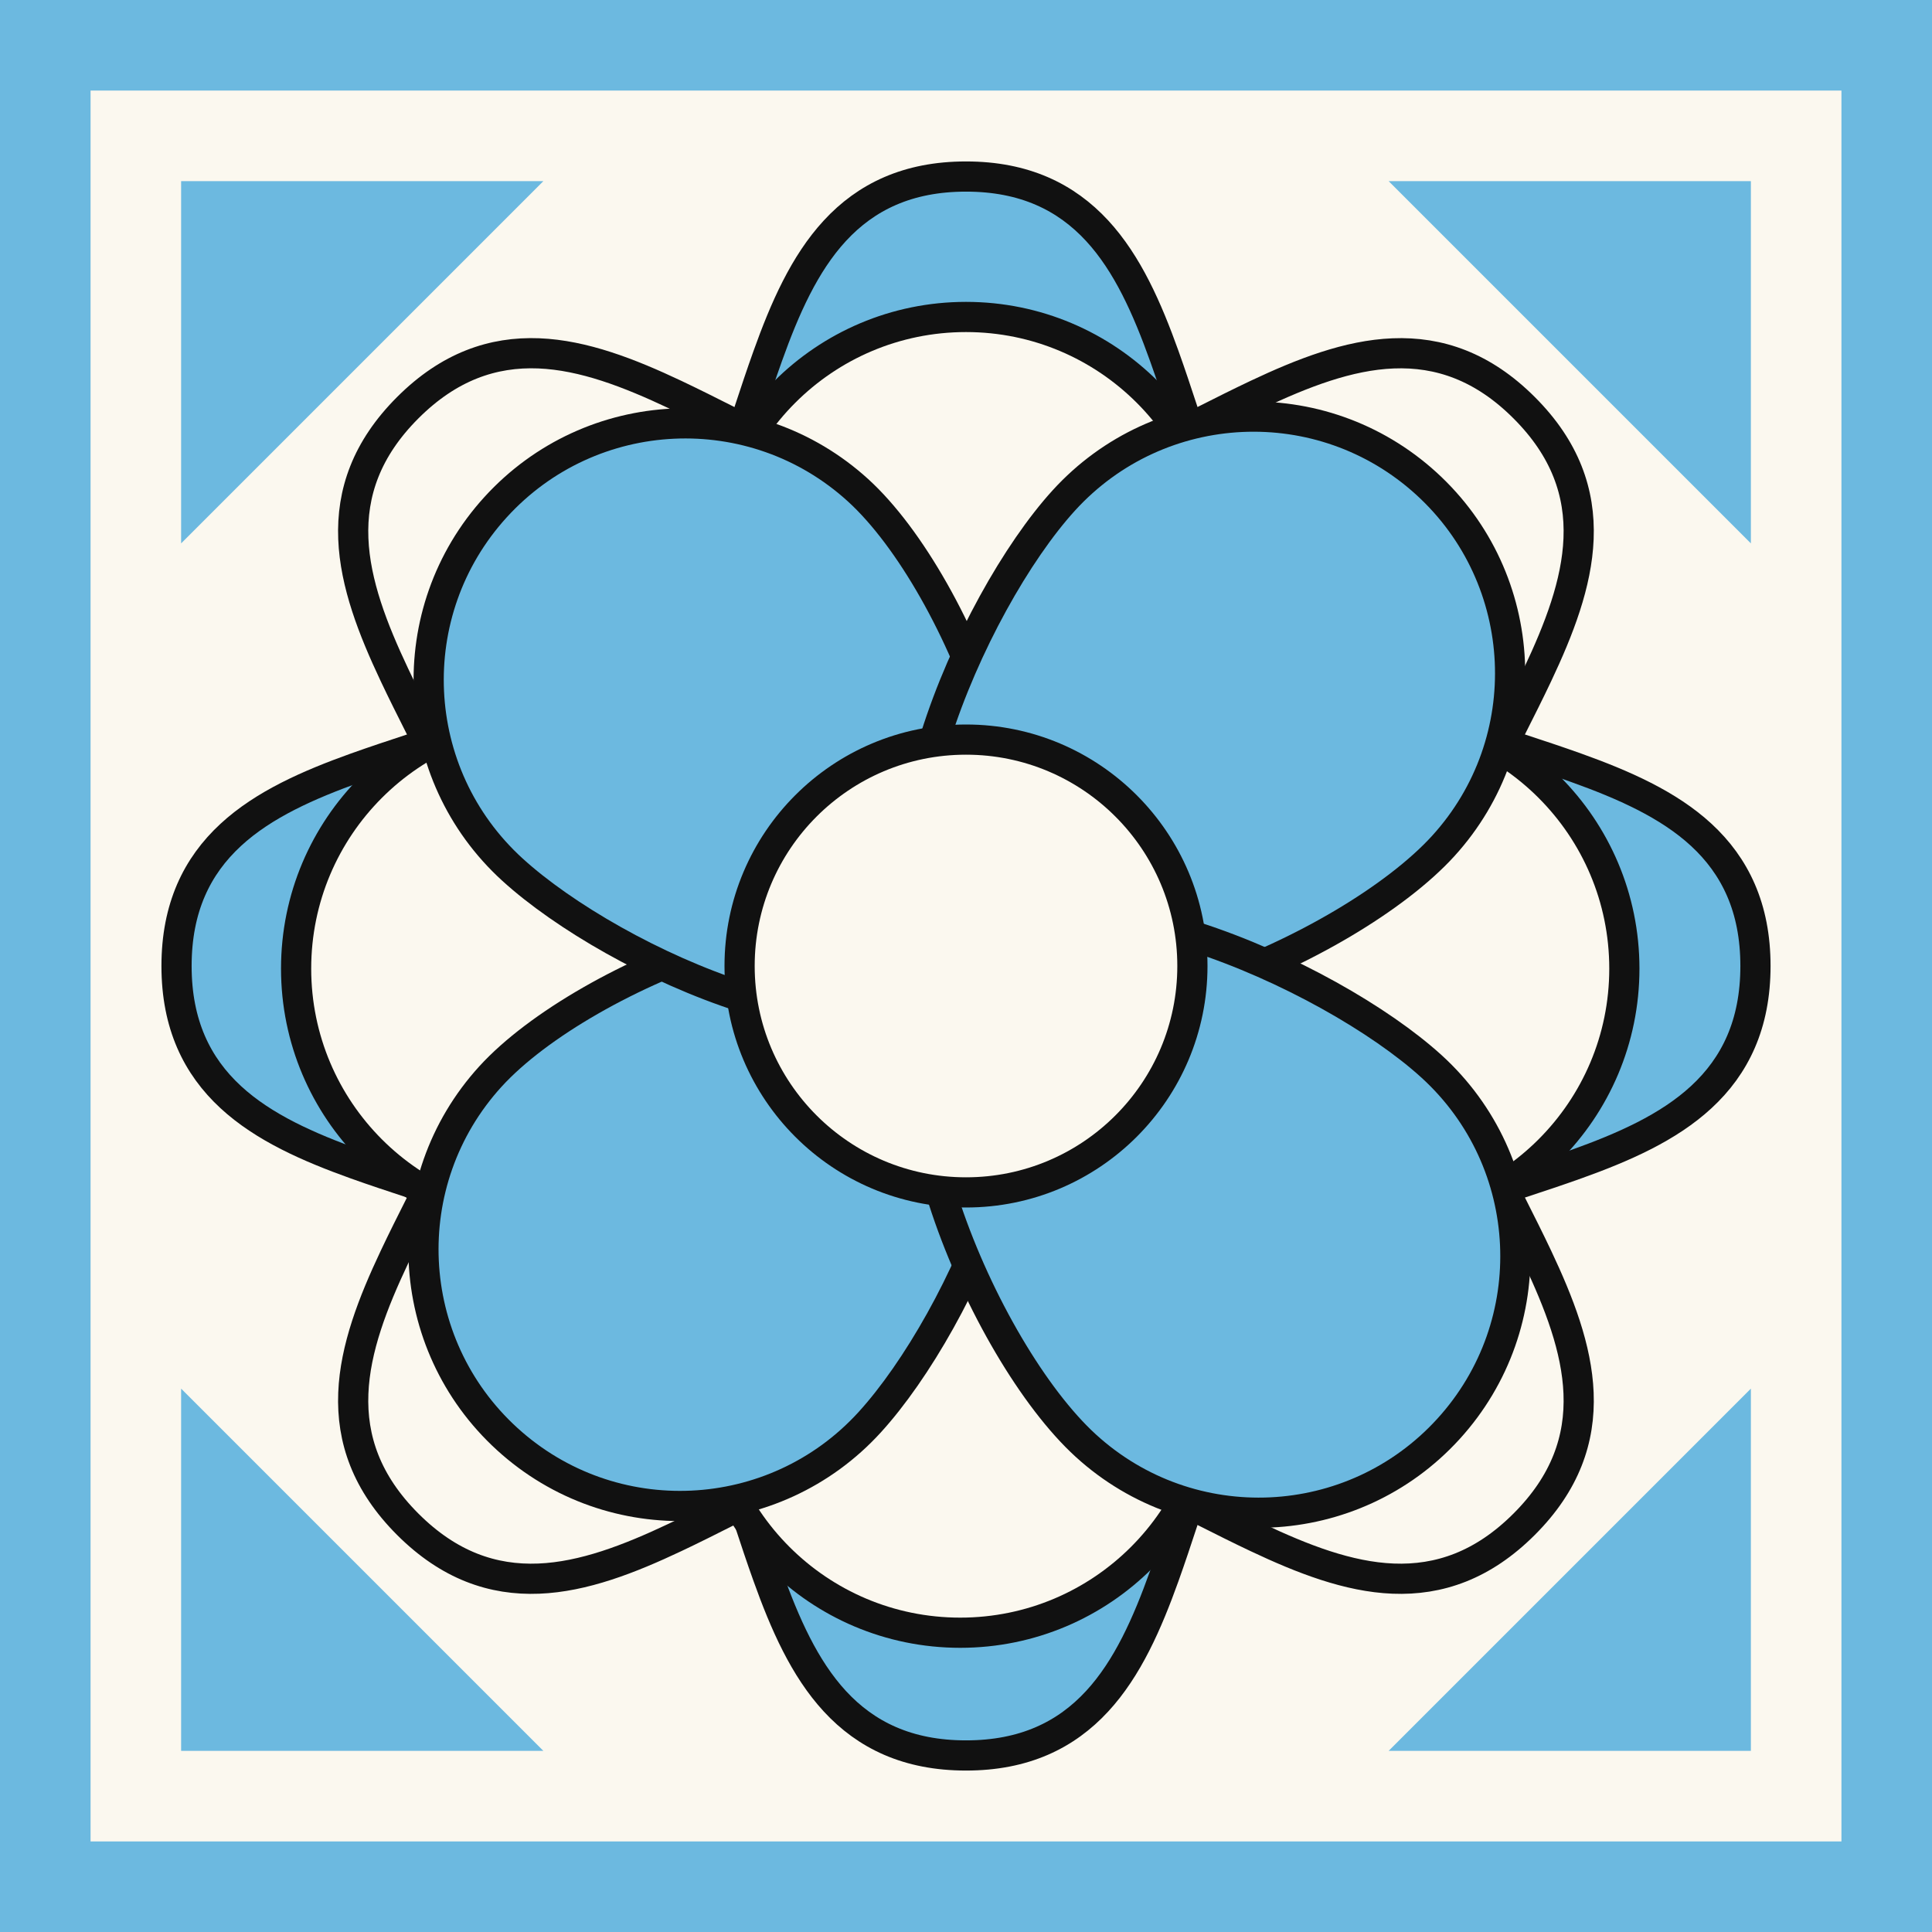
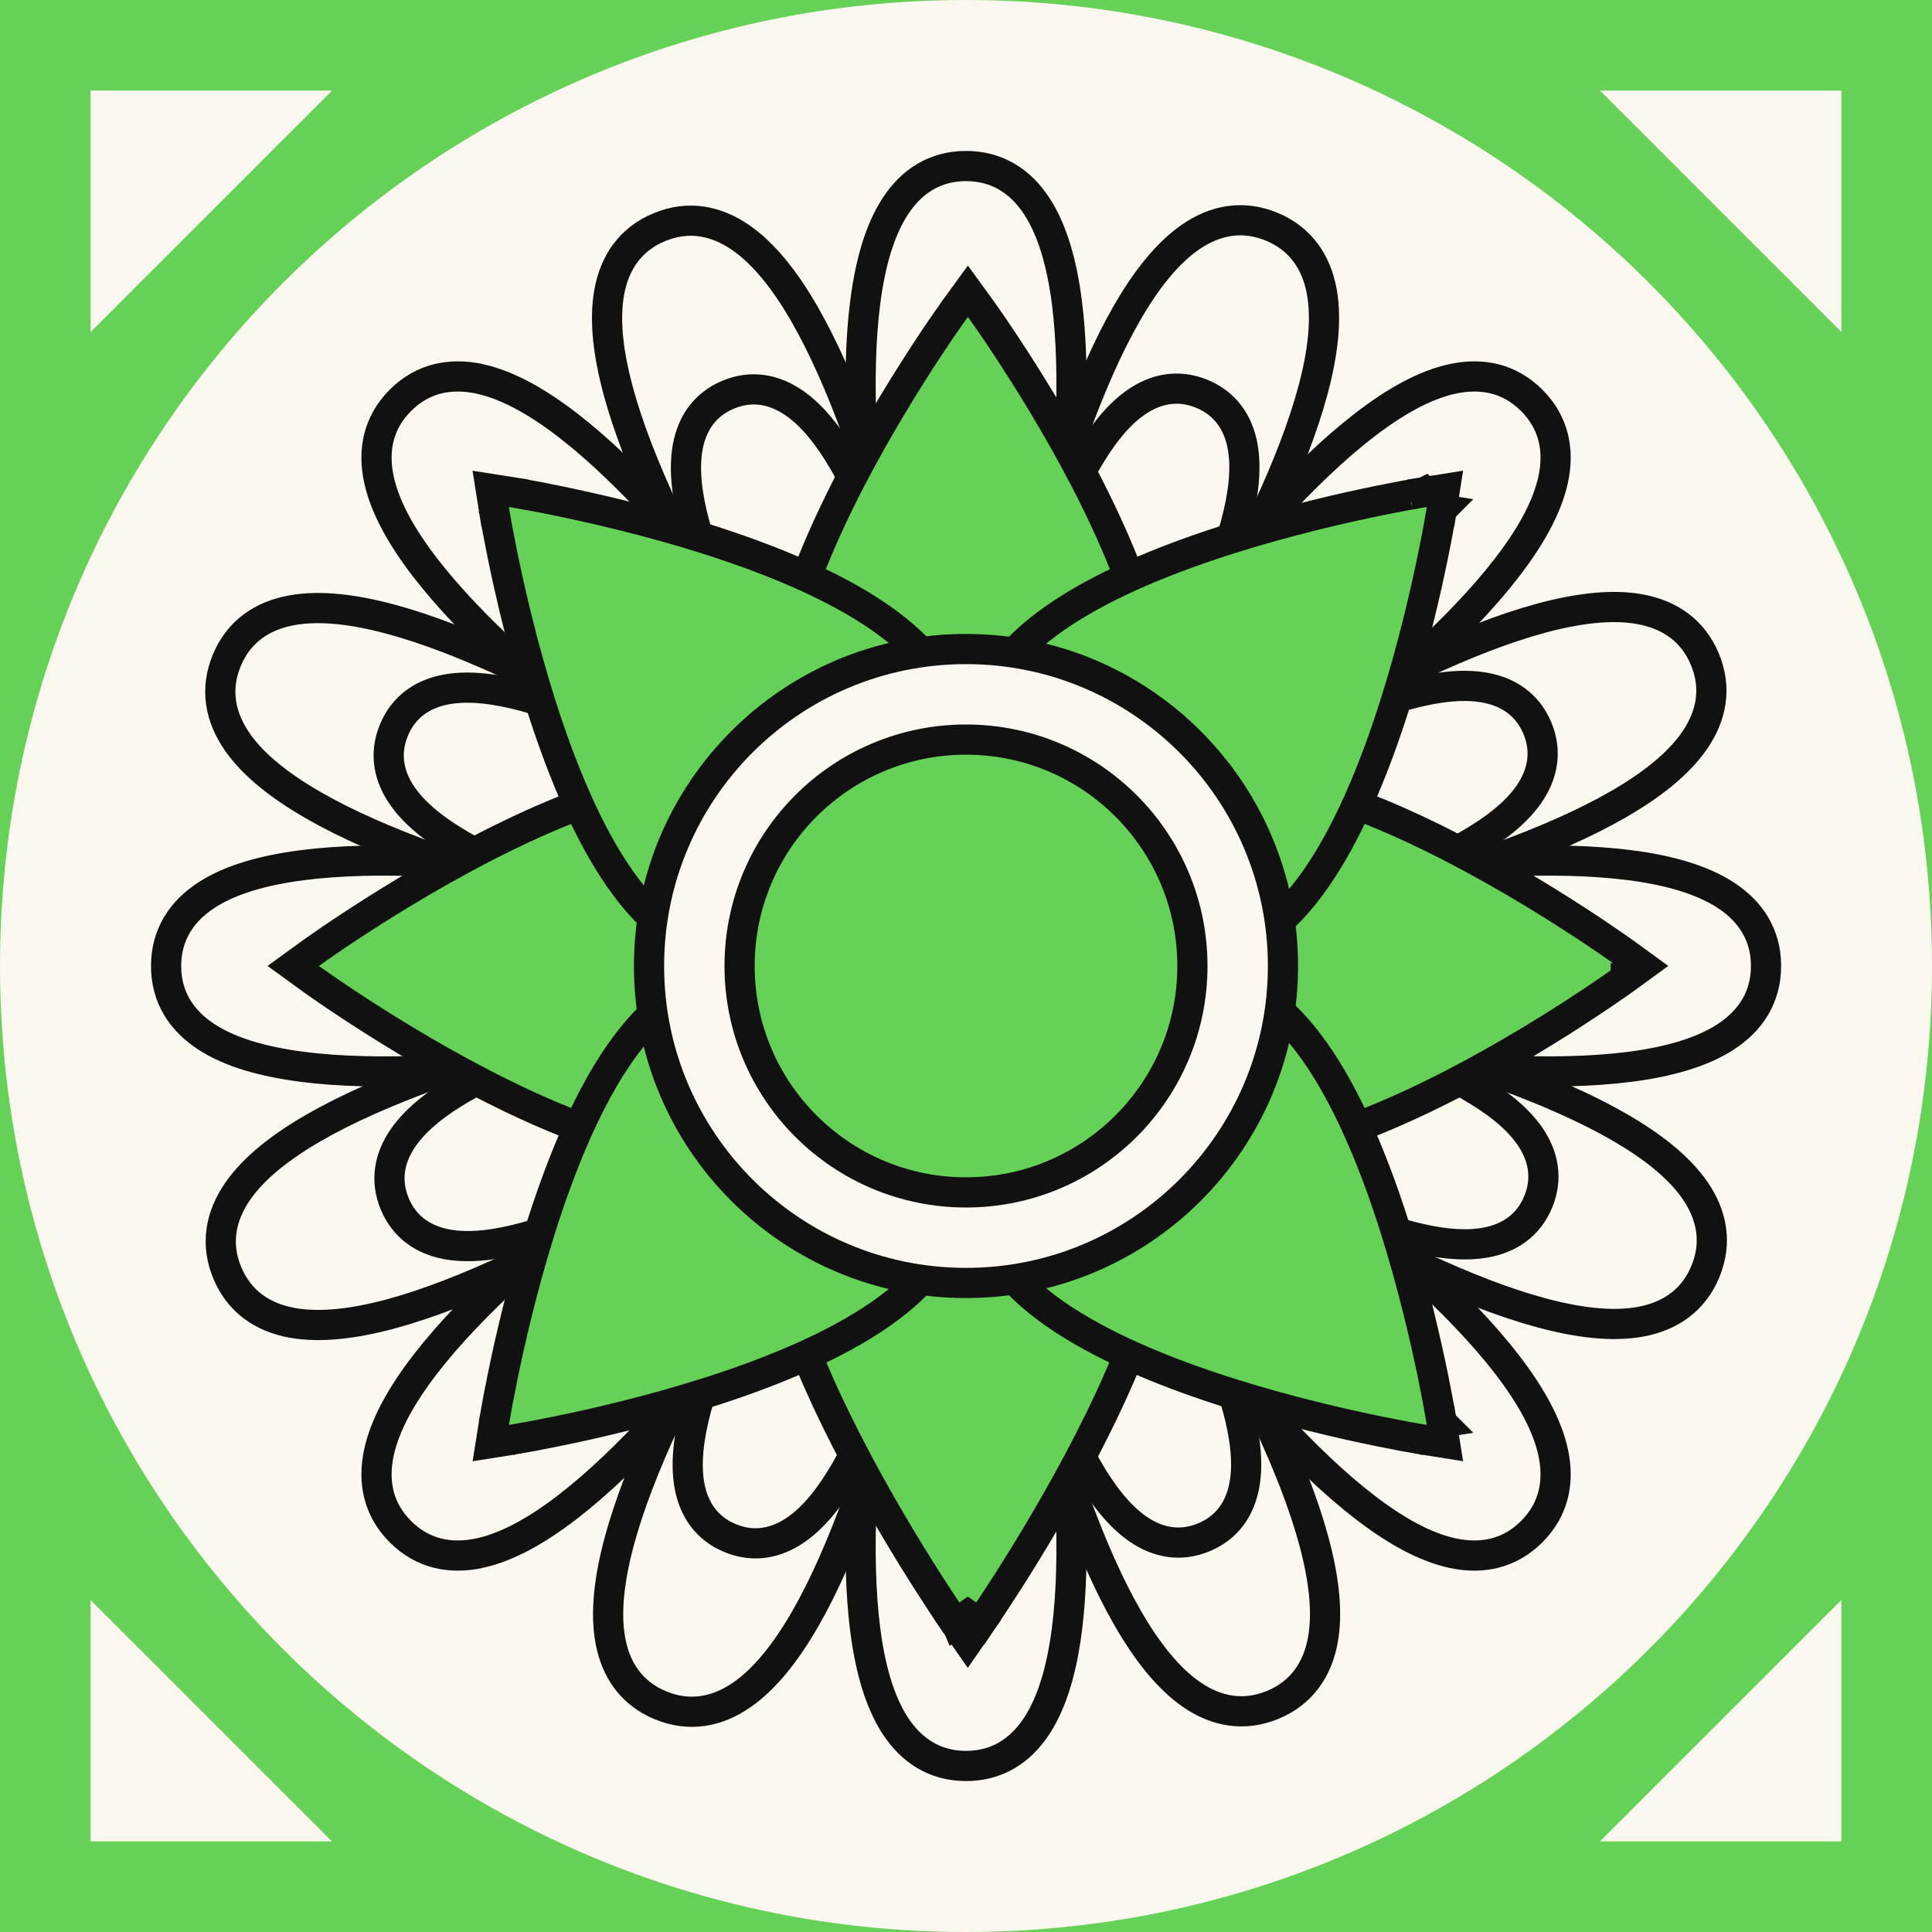
<svg xmlns="http://www.w3.org/2000/svg" width="64" height="64" viewBox="0 0 64 64" fill="none">
-   <rect width="64" height="64" fill="#6CB9E0" />
-   <rect width="58" height="58" transform="matrix(0 -1 1 0 3 61)" fill="#FBF8EF" />
-   <path d="M21.032 21.032C19.828 22.236 18.321 23.055 16.703 23.714C15.675 24.133 14.642 24.474 13.617 24.813C13.004 25.015 12.395 25.216 11.792 25.432C10.222 25.995 8.735 26.648 7.644 27.656C6.526 28.688 5.848 30.067 5.848 32C5.848 33.933 6.526 35.312 7.644 36.344C8.735 37.352 10.222 38.005 11.792 38.568C12.395 38.784 13.004 38.985 13.617 39.187C14.642 39.526 15.675 39.867 16.703 40.286C18.321 40.946 19.828 41.764 21.032 42.968C22.236 44.172 23.055 45.679 23.714 47.297C24.133 48.325 24.475 49.359 24.813 50.383C25.015 50.996 25.216 51.605 25.433 52.208C25.995 53.778 26.648 55.264 27.656 56.356C28.688 57.474 30.067 58.152 32 58.152C33.933 58.152 35.312 57.474 36.344 56.356C37.352 55.265 38.005 53.778 38.568 52.208C38.784 51.606 38.985 50.996 39.187 50.383C39.526 49.359 39.867 48.325 40.286 47.297C40.946 45.679 41.764 44.172 42.969 42.968C44.173 41.764 45.679 40.946 47.298 40.286C48.325 39.867 49.359 39.526 50.383 39.187C50.996 38.985 51.606 38.783 52.209 38.567C53.779 38.005 55.265 37.352 56.357 36.343C57.474 35.312 58.152 33.933 58.152 32C58.152 30.067 57.474 28.688 56.357 27.656C55.265 26.648 53.778 25.995 52.208 25.432C51.606 25.216 50.996 25.015 50.383 24.813C49.359 24.474 48.325 24.133 47.298 23.714C45.679 23.054 44.173 22.236 42.969 21.032C41.764 19.828 40.946 18.321 40.286 16.703C39.867 15.675 39.526 14.641 39.187 13.617C38.985 13.004 38.784 12.394 38.568 11.792C38.005 10.222 37.352 8.735 36.344 7.643C35.312 6.526 33.934 5.848 32 5.848C30.067 5.848 28.688 6.526 27.657 7.643C26.648 8.735 25.995 10.222 25.433 11.792C25.217 12.394 25.015 13.004 24.813 13.617C24.475 14.641 24.133 15.675 23.715 16.703C23.055 18.321 22.236 19.828 21.032 21.032Z" fill="#6CB9E0" stroke="#111111" />
-   <path d="M16.487 32C16.487 33.703 16 35.347 15.322 36.958C14.892 37.98 14.402 38.953 13.917 39.916C13.627 40.493 13.338 41.066 13.065 41.645C12.353 43.153 11.763 44.666 11.704 46.151C11.643 47.671 12.139 49.125 13.506 50.492C14.873 51.859 16.327 52.355 17.847 52.294C19.332 52.235 20.845 51.645 22.353 50.933C22.932 50.66 23.505 50.371 24.081 50.081C25.045 49.596 26.018 49.106 27.04 48.675C28.651 47.998 30.296 47.511 31.998 47.511C33.701 47.511 35.345 47.998 36.956 48.675C37.979 49.106 38.951 49.596 39.915 50.081C40.491 50.371 41.065 50.66 41.644 50.933C43.152 51.645 44.664 52.235 46.149 52.294C47.669 52.354 49.123 51.859 50.49 50.492C51.858 49.125 52.353 47.671 52.292 46.151C52.233 44.666 51.644 43.154 50.932 41.645C50.658 41.066 50.37 40.493 50.079 39.916C49.594 38.953 49.104 37.98 48.674 36.958C47.996 35.347 47.51 33.703 47.51 32C47.51 30.297 47.996 28.653 48.674 27.042C49.104 26.019 49.594 25.047 50.079 24.083C50.37 23.506 50.658 22.933 50.932 22.354C51.644 20.846 52.233 19.333 52.292 17.848C52.353 16.328 51.858 14.874 50.49 13.507C49.123 12.14 47.669 11.645 46.149 11.706C44.664 11.765 43.152 12.354 41.644 13.066C41.065 13.34 40.491 13.628 39.915 13.919C38.951 14.404 37.979 14.894 36.956 15.324C35.345 16.002 33.701 16.488 31.998 16.488C30.296 16.488 28.651 16.002 27.04 15.324C26.018 14.893 25.045 14.404 24.081 13.919C23.505 13.628 22.932 13.34 22.353 13.066C20.845 12.354 19.332 11.765 17.847 11.705C16.327 11.645 14.873 12.14 13.506 13.507C12.139 14.874 11.643 16.328 11.704 17.848C11.763 19.333 12.353 20.846 13.065 22.354C13.338 22.933 13.627 23.506 13.917 24.083C14.402 25.047 14.892 26.019 15.322 27.042C16 28.653 16.487 30.297 16.487 32Z" stroke="#111111" />
-   <path d="M58 46V58H46L58 46Z" fill="#6CB9E0" />
-   <path d="M46 6H58V18L46 6Z" fill="#6CB9E0" />
-   <path d="M18 6H6V18L18 6Z" fill="#6CB9E0" />
-   <path d="M18 58H6V46L18 58Z" fill="#6CB9E0" />
-   <path d="M32 10.5C27.306 10.5 23.5 14.306 23.5 19C23.5 21.314 24.476 24.749 25.998 27.599C26.761 29.029 27.678 30.342 28.706 31.304C29.731 32.263 30.912 32.914 32.191 32.914C33.474 32.914 34.633 32.261 35.624 31.298C36.617 30.333 37.485 29.018 38.2 27.587C39.626 24.734 40.5 21.304 40.5 19C40.5 14.306 36.694 10.5 32 10.5Z" fill="#FBF8EF" stroke="#111111" />
-   <path d="M32.5 32.086C32.5 30.8 31.826 29.629 30.839 28.622C29.849 27.613 28.5 26.722 27.036 25.983C24.116 24.511 20.616 23.586 18.309 23.586C13.614 23.586 9.809 27.392 9.809 32.086C9.809 36.781 13.614 40.586 18.309 40.586C20.616 40.586 24.116 39.662 27.036 38.19C28.5 37.451 29.849 36.56 30.839 35.55C31.826 34.544 32.5 33.373 32.5 32.086Z" fill="#FBF8EF" stroke="#111111" />
-   <path d="M53.809 32.086C53.809 27.392 50.003 23.586 45.309 23.586C42.999 23.586 39.592 24.512 36.766 25.986C35.349 26.726 34.048 27.618 33.094 28.629C32.143 29.638 31.5 30.807 31.5 32.086C31.5 33.366 32.143 34.535 33.094 35.543C34.048 36.554 35.349 37.447 36.766 38.187C39.592 39.661 42.999 40.586 45.309 40.586C50.003 40.586 53.809 36.781 53.809 32.086Z" fill="#FBF8EF" stroke="#111111" />
-   <path d="M32 31.5C30.717 31.5 29.535 32.164 28.511 33.139C27.484 34.118 26.568 35.452 25.805 36.904C24.284 39.796 23.309 43.273 23.309 45.586C23.309 50.281 27.114 54.086 31.809 54.086C36.503 54.086 40.309 50.281 40.309 45.586C40.309 43.283 39.435 39.811 38.01 36.916C37.295 35.464 36.428 34.127 35.436 33.146C34.446 32.167 33.286 31.5 32 31.5Z" fill="#FBF8EF" stroke="#111111" />
-   <path d="M32.337 31.63C31.395 30.772 30.071 30.431 28.644 30.41C27.211 30.389 25.614 30.69 24.049 31.182C20.932 32.161 17.813 33.942 16.245 35.662C13.083 39.132 13.332 44.508 16.802 47.67C20.271 50.832 25.648 50.583 28.81 47.113C30.353 45.42 32.092 42.404 33.037 39.431C33.51 37.942 33.795 36.433 33.739 35.085C33.684 33.736 33.286 32.495 32.337 31.63Z" fill="#6CB9E0" stroke="#111111" />
-   <path d="M32.369 32.337C33.227 31.396 33.574 30.073 33.603 28.647C33.633 27.214 33.344 25.617 32.863 24.05C31.906 20.933 30.148 17.811 28.426 16.242C24.956 13.08 19.58 13.329 16.418 16.799C13.256 20.268 13.505 25.645 16.975 28.807C18.667 30.349 21.66 32.089 24.612 33.035C26.09 33.509 27.588 33.794 28.929 33.739C30.27 33.684 31.505 33.285 32.369 32.337Z" fill="#6CB9E0" stroke="#111111" />
-   <path d="M47.25 16.019C43.78 12.857 38.404 13.106 35.242 16.576C33.696 18.272 31.945 21.367 30.988 24.415C30.509 25.942 30.219 27.489 30.268 28.864C30.318 30.239 30.711 31.502 31.663 32.37C32.61 33.232 33.943 33.551 35.375 33.541C36.813 33.531 38.416 33.191 39.987 32.659C43.116 31.601 46.243 29.743 47.807 28.027C50.969 24.557 50.719 19.181 47.25 16.019Z" fill="#6CB9E0" stroke="#111111" />
-   <path d="M47.981 47.336C51.143 43.866 50.894 38.49 47.424 35.328C45.729 33.784 42.636 32.011 39.588 31.032C38.061 30.542 36.515 30.241 35.139 30.282C33.764 30.323 32.499 30.71 31.63 31.663C30.767 32.611 30.449 33.949 30.459 35.388C30.468 36.834 30.809 38.448 31.34 40.03C32.398 43.179 34.256 46.329 35.973 47.893C39.443 51.055 44.819 50.806 47.981 47.336Z" fill="#6CB9E0" stroke="#111111" />
-   <path d="M24.5 32C24.5 27.858 27.858 24.5 32 24.5C36.142 24.5 39.5 27.858 39.5 32C39.5 36.142 36.142 39.5 32 39.5C27.858 39.5 24.5 36.142 24.5 32Z" fill="#FBF8EF" stroke="#111111" />
+   <g clip-path="url(#clip0_2741_1891)">
+     <rect width="64" height="64" fill="#65D157" />
+     <rect y="64" width="64" height="64" rx="32" transform="rotate(-90 0 64)" fill="#FBF8EF" />
+     <path d="M21.841 7.526C22.801 7.127 23.718 7.307 24.531 7.866C25.319 8.408 26.021 9.31 26.648 10.4C27.908 12.589 28.973 15.723 29.833 18.895C30.695 22.076 31.361 25.335 31.811 27.795C31.879 28.171 31.94 28.529 31.999 28.865C32.057 28.529 32.118 28.171 32.186 27.795C32.632 25.334 33.292 22.074 34.149 18.891C35.004 15.718 36.064 12.582 37.32 10.392C37.946 9.3 38.648 8.397 39.434 7.854C40.247 7.293 41.163 7.113 42.123 7.509C43.084 7.906 43.605 8.681 43.784 9.651C43.958 10.592 43.818 11.726 43.49 12.941C42.834 15.38 41.371 18.349 39.736 21.2C38.096 24.059 36.262 26.834 34.841 28.892C34.624 29.207 34.413 29.502 34.217 29.781C34.496 29.585 34.792 29.375 35.106 29.157C37.162 27.732 39.934 25.894 42.79 24.25C45.639 22.61 48.605 21.142 51.042 20.481C52.257 20.152 53.391 20.009 54.331 20.182C55.302 20.36 56.078 20.88 56.477 21.839C56.875 22.799 56.696 23.716 56.136 24.529C55.594 25.317 54.693 26.019 53.602 26.647C51.414 27.907 48.279 28.971 45.108 29.831C41.926 30.693 38.667 31.359 36.207 31.809C35.831 31.878 35.473 31.939 35.137 31.997C35.473 32.056 35.831 32.116 36.208 32.184C38.669 32.63 41.929 33.291 45.112 34.148C48.285 35.002 51.42 36.062 53.611 37.319C54.703 37.945 55.605 38.646 56.149 39.433C56.709 40.245 56.89 41.161 56.493 42.121C56.096 43.082 55.321 43.603 54.351 43.783C53.411 43.957 52.276 43.816 51.061 43.489C48.623 42.832 45.654 41.369 42.803 39.734C39.943 38.094 37.168 36.261 35.11 34.839C34.796 34.622 34.499 34.412 34.22 34.216C34.417 34.494 34.627 34.79 34.845 35.105C36.27 37.16 38.108 39.932 39.753 42.789C41.392 45.637 42.861 48.604 43.521 51.041C43.85 52.255 43.993 53.389 43.821 54.33C43.643 55.3 43.123 56.077 42.163 56.475C41.203 56.873 40.287 56.694 39.474 56.135C38.686 55.593 37.984 54.691 37.356 53.601C36.096 51.412 35.031 48.278 34.172 45.106C33.309 41.924 32.644 38.666 32.194 36.205C32.125 35.829 32.063 35.472 32.004 35.136C31.946 35.472 31.887 35.83 31.818 36.206C31.372 38.667 30.712 41.927 29.855 45.11C29 48.283 27.94 51.419 26.684 53.609C26.058 54.701 25.357 55.604 24.57 56.147C23.758 56.708 22.841 56.888 21.881 56.491C20.921 56.094 20.399 55.32 20.22 54.349C20.046 53.409 20.187 52.275 20.514 51.059C21.171 48.621 22.633 45.652 24.268 42.801C25.908 39.942 27.742 37.167 29.163 35.109C29.381 34.794 29.59 34.498 29.786 34.219C29.507 34.415 29.212 34.626 28.898 34.843C26.842 36.268 24.07 38.106 21.214 39.751C18.366 41.391 15.399 42.859 12.962 43.52C11.747 43.849 10.614 43.991 9.673 43.819C8.702 43.641 7.926 43.121 7.528 42.161C7.129 41.202 7.309 40.285 7.868 39.472C8.41 38.684 9.311 37.982 10.402 37.354C12.59 36.094 15.725 35.03 18.897 34.17C22.078 33.307 25.337 32.642 27.797 32.192C28.173 32.123 28.53 32.062 28.866 32.003C28.53 31.945 28.172 31.885 27.797 31.817C25.336 31.371 22.076 30.71 18.893 29.853C15.719 28.999 12.584 27.938 10.393 26.682C9.302 26.056 8.399 25.355 7.855 24.568C7.295 23.756 7.114 22.84 7.511 21.879C7.908 20.919 8.683 20.398 9.653 20.218C10.594 20.044 11.728 20.185 12.943 20.512C15.381 21.169 18.351 22.632 21.201 24.267C24.061 25.906 26.836 27.74 28.894 29.162C29.208 29.379 29.504 29.589 29.783 29.785C29.586 29.506 29.377 29.21 29.159 28.896C27.734 26.841 25.896 24.069 24.252 21.212C22.612 18.364 21.144 15.397 20.483 12.96C20.154 11.745 20.011 10.612 20.183 9.671C20.361 8.7 20.881 7.924 21.841 7.526Z" fill="#FBF8EF" stroke="#111111" />
+     <path d="M13.264 13.262C13.998 12.527 14.914 12.343 15.879 12.549C16.814 12.749 17.808 13.314 18.805 14.082C20.805 15.623 22.986 18.114 24.992 20.717C27.004 23.328 28.863 26.085 30.219 28.187C30.426 28.508 30.619 28.815 30.801 29.103C30.727 28.771 30.646 28.417 30.566 28.043C30.038 25.598 29.403 22.333 28.98 19.064C28.557 15.805 28.34 12.502 28.664 9.998C28.826 8.75 29.129 7.648 29.649 6.845C30.185 6.017 30.963 5.5 32.002 5.5C33.041 5.5 33.819 6.017 34.355 6.845C34.875 7.648 35.178 8.75 35.34 9.998C35.664 12.502 35.447 15.805 35.024 19.064C34.601 22.333 33.966 25.598 33.438 28.043C33.358 28.417 33.276 28.771 33.201 29.103C33.384 28.815 33.578 28.508 33.785 28.187C35.141 26.085 37 23.328 39.012 20.717C41.018 18.114 43.199 15.623 45.2 14.082C46.196 13.314 47.189 12.749 48.125 12.549C49.09 12.343 50.005 12.527 50.74 13.262C51.475 13.996 51.659 14.912 51.453 15.877C51.253 16.812 50.688 17.806 49.92 18.802C48.379 20.803 45.888 22.984 43.285 24.99C40.674 27.002 37.917 28.861 35.815 30.217C35.494 30.424 35.186 30.617 34.898 30.8C35.231 30.725 35.585 30.644 35.959 30.564C38.404 30.036 41.669 29.401 44.938 28.977C48.197 28.555 51.5 28.338 54.004 28.662C55.252 28.824 56.354 29.127 57.157 29.647C57.985 30.183 58.502 30.961 58.502 32C58.502 33.039 57.985 33.817 57.157 34.353C56.354 34.873 55.252 35.176 54.004 35.338C51.5 35.662 48.197 35.445 44.938 35.023C41.669 34.599 38.404 33.964 35.959 33.436C35.585 33.356 35.231 33.275 34.898 33.2C35.186 33.383 35.494 33.576 35.815 33.783C37.917 35.139 40.674 36.998 43.285 39.01C45.888 41.016 48.379 43.197 49.92 45.197C50.688 46.194 51.253 47.188 51.453 48.123C51.659 49.088 51.475 50.004 50.74 50.738C50.005 51.473 49.09 51.657 48.125 51.451C47.189 51.251 46.196 50.686 45.2 49.918C43.199 48.377 41.018 45.886 39.012 43.283C37 40.672 35.141 37.915 33.785 35.813C33.578 35.492 33.384 35.185 33.201 34.897C33.276 35.229 33.358 35.583 33.438 35.957C33.966 38.402 34.601 41.667 35.024 44.936C35.447 48.195 35.664 51.498 35.34 54.002C35.178 55.25 34.875 56.352 34.355 57.155C33.819 57.983 33.041 58.5 32.002 58.5C30.963 58.5 30.185 57.983 29.649 57.155C29.129 56.352 28.826 55.25 28.664 54.002C28.34 51.498 28.557 48.195 28.98 44.936C29.403 41.667 30.038 38.402 30.566 35.957C30.646 35.583 30.727 35.229 30.801 34.897C30.619 35.185 30.426 35.492 30.219 35.813C28.863 37.915 27.004 40.672 24.992 43.283C22.986 45.886 20.805 48.377 18.805 49.918C17.808 50.686 16.814 51.251 15.879 51.451C14.914 51.657 13.998 51.473 13.264 50.738C12.529 50.004 12.345 49.088 12.551 48.123C12.751 47.188 13.316 46.194 14.084 45.197C15.625 43.197 18.116 41.016 20.719 39.01C23.33 36.998 26.087 35.139 28.189 33.783C28.51 33.576 28.817 33.383 29.105 33.2C28.772 33.275 28.418 33.356 28.045 33.436C25.6 33.964 22.335 34.599 19.066 35.023C15.807 35.445 12.504 35.662 10 35.338C8.752 35.176 7.65 34.873 6.847 34.353C6.019 33.817 5.502 33.039 5.502 32C5.502 30.961 6.019 30.183 6.847 29.647C7.65 29.127 8.752 28.824 10 28.662C12.504 28.338 15.807 28.555 19.066 28.977C22.335 29.401 25.6 30.036 28.045 30.564C28.418 30.644 28.772 30.725 29.105 30.8C28.817 30.617 28.51 30.424 28.189 30.217C26.087 28.861 23.33 27.002 20.719 24.99C18.116 22.984 15.625 20.803 14.084 18.802C13.316 17.806 12.751 16.812 12.551 15.877C12.345 14.912 12.529 13.996 13.264 13.262Z" fill="#FBF8EF" stroke="#111111" />
+     <path d="M24.123 13.074C24.904 12.749 25.65 12.897 26.302 13.345C26.93 13.776 27.48 14.486 27.968 15.331C28.946 17.026 29.77 19.449 30.435 21.89C31.102 24.341 31.617 26.85 31.966 28.744C31.976 28.803 31.985 28.861 31.996 28.919C32.006 28.861 32.016 28.803 32.027 28.744C32.368 26.849 32.875 24.338 33.533 21.884C34.188 19.441 35.005 17.016 35.977 15.317C36.461 14.471 37.01 13.758 37.636 13.325C38.286 12.875 39.032 12.724 39.814 13.046C40.595 13.368 41.018 14.001 41.162 14.779C41.301 15.527 41.189 16.419 40.936 17.361C40.429 19.252 39.299 21.547 38.043 23.743C36.781 25.948 35.371 28.086 34.278 29.672C34.244 29.721 34.209 29.769 34.176 29.817C34.224 29.783 34.272 29.749 34.322 29.715C35.903 28.616 38.037 27.199 40.237 25.93C42.429 24.666 44.721 23.528 46.61 23.014C47.55 22.758 48.442 22.642 49.19 22.779C49.969 22.921 50.603 23.341 50.928 24.121C51.252 24.901 51.104 25.648 50.656 26.3C50.225 26.927 49.515 27.478 48.671 27.965C46.975 28.944 44.553 29.768 42.111 30.433C39.661 31.099 37.151 31.615 35.258 31.963C35.199 31.974 35.14 31.984 35.082 31.994C35.14 32.005 35.199 32.014 35.258 32.025C37.153 32.366 39.664 32.873 42.117 33.531C44.56 34.186 46.985 35.002 48.685 35.975C49.531 36.459 50.243 37.008 50.676 37.633C51.126 38.284 51.278 39.03 50.956 39.812C50.634 40.593 50.001 41.016 49.223 41.16C48.475 41.299 47.582 41.187 46.641 40.934C44.75 40.427 42.454 39.297 40.258 38.041C38.054 36.779 35.915 35.369 34.33 34.276C34.28 34.242 34.232 34.207 34.184 34.174C34.217 34.222 34.252 34.27 34.286 34.319C35.385 35.901 36.802 38.035 38.071 40.235C39.336 42.427 40.474 44.718 40.987 46.608C41.243 47.548 41.359 48.44 41.223 49.188C41.081 49.967 40.66 50.601 39.88 50.925C39.1 51.25 38.354 51.102 37.701 50.654C37.074 50.223 36.523 49.513 36.036 48.669C35.058 46.973 34.233 44.551 33.569 42.109C32.902 39.658 32.386 37.149 32.038 35.255C32.027 35.196 32.017 35.138 32.006 35.08C31.996 35.138 31.987 35.197 31.977 35.255C31.635 37.151 31.129 39.662 30.471 42.115C29.815 44.558 28.999 46.983 28.027 48.682C27.543 49.529 26.994 50.241 26.368 50.674C25.717 51.124 24.971 51.275 24.19 50.953C23.409 50.632 22.986 49.999 22.841 49.221C22.702 48.472 22.815 47.58 23.067 46.638C23.575 44.748 24.704 42.452 25.961 40.256C27.222 38.052 28.633 35.913 29.726 34.328C29.759 34.279 29.794 34.23 29.827 34.182C29.779 34.215 29.731 34.25 29.682 34.284C28.101 35.383 25.966 36.8 23.766 38.069C21.575 39.334 19.283 40.471 17.394 40.985C16.453 41.241 15.562 41.357 14.813 41.221C14.035 41.079 13.401 40.658 13.076 39.878C12.751 39.098 12.9 38.352 13.348 37.699C13.778 37.072 14.488 36.521 15.333 36.034C17.029 35.056 19.451 34.231 21.892 33.567C24.343 32.9 26.852 32.384 28.746 32.036C28.805 32.025 28.863 32.015 28.92 32.005C28.863 31.994 28.805 31.985 28.746 31.974C26.851 31.633 24.34 31.127 21.887 30.469C19.443 29.813 17.018 28.997 15.319 28.025C14.473 27.54 13.76 26.991 13.327 26.366C12.877 25.715 12.726 24.969 13.048 24.188C13.37 23.407 14.003 22.984 14.781 22.839C15.529 22.7 16.421 22.813 17.363 23.065C19.254 23.573 21.55 24.702 23.745 25.959C25.95 27.22 28.088 28.63 29.674 29.723C29.723 29.757 29.771 29.792 29.819 29.825C29.785 29.777 29.751 29.729 29.717 29.68C28.619 28.098 27.202 25.964 25.932 23.764C24.668 21.573 23.53 19.281 23.016 17.392C22.76 16.451 22.645 15.56 22.781 14.811C22.923 14.033 23.343 13.399 24.123 13.074Z" fill="#FBF8EF" stroke="#111111" />
+     <path d="M53.858 32.403L53.857 32.403C53.857 32.404 53.856 32.405 53.855 32.405C53.854 32.407 53.851 32.409 53.848 32.411C53.841 32.416 53.83 32.423 53.817 32.433C53.791 32.451 53.753 32.478 53.704 32.513C53.605 32.583 53.46 32.684 53.274 32.812C52.904 33.066 52.371 33.422 51.725 33.832C50.433 34.65 48.675 35.686 46.823 36.548C44.981 37.405 43.002 38.111 41.278 38.23C39.541 38.351 37.942 37.871 37.117 36.222C36.392 34.772 36.017 33.394 36.017 31.998C36.017 30.777 36.304 29.569 36.861 28.315L37.117 27.774C37.942 26.125 39.541 25.646 41.278 25.767C43.002 25.886 44.981 26.592 46.823 27.449C48.675 28.311 50.433 29.347 51.725 30.165C52.371 30.575 52.904 30.93 53.274 31.185C53.46 31.312 53.605 31.413 53.704 31.483C53.754 31.518 53.791 31.546 53.817 31.564C53.83 31.574 53.841 31.581 53.848 31.586C53.851 31.588 53.854 31.59 53.855 31.592L53.857 31.593L53.858 31.594L54.415 31.998L53.858 32.403Z" fill="#65D157" stroke="#111111" />
+     <path d="M28.112 31.998C28.112 33.394 27.737 34.772 27.012 36.222L26.848 36.518C25.986 37.929 24.48 38.343 22.851 38.23C21.127 38.111 19.148 37.405 17.306 36.548C15.454 35.686 13.696 34.65 12.404 33.832C11.758 33.422 11.225 33.067 10.854 32.812C10.669 32.685 10.524 32.583 10.425 32.513C10.376 32.478 10.337 32.451 10.312 32.433C10.299 32.423 10.288 32.416 10.281 32.411C10.278 32.409 10.275 32.407 10.273 32.405C10.273 32.405 10.272 32.404 10.271 32.403L10.271 32.403L9.714 31.998L10.271 31.594L10.271 31.594C10.272 31.593 10.273 31.592 10.273 31.592C10.275 31.59 10.278 31.588 10.281 31.586C10.288 31.581 10.299 31.574 10.312 31.564C10.337 31.546 10.376 31.519 10.425 31.484C10.524 31.414 10.669 31.312 10.854 31.185C11.225 30.93 11.758 30.575 12.404 30.165C13.696 29.347 15.454 28.311 17.306 27.449C19.148 26.592 21.127 25.886 22.851 25.767C24.588 25.646 26.187 26.125 27.012 27.774L27.267 28.315C27.824 29.57 28.112 30.777 28.112 31.998Z" fill="#65D157" stroke="#111111" />
+     <path d="M32.466 10.204L32.466 10.205C32.467 10.206 32.468 10.206 32.468 10.207C32.47 10.209 32.472 10.211 32.474 10.215C32.479 10.222 32.486 10.232 32.496 10.245C32.514 10.271 32.541 10.309 32.576 10.358C32.646 10.458 32.748 10.603 32.876 10.788C33.13 11.159 33.486 11.691 33.895 12.338C34.713 13.63 35.749 15.387 36.611 17.239C37.468 19.081 38.174 21.061 38.294 22.784C38.414 24.522 37.934 26.12 36.285 26.945C34.835 27.67 33.457 28.046 32.061 28.046C30.84 28.046 29.632 27.759 28.378 27.201L27.837 26.945C26.188 26.12 25.709 24.522 25.83 22.784C25.949 21.061 26.655 19.081 27.512 17.239C28.374 15.387 29.41 13.63 30.228 12.338C30.637 11.691 30.993 11.159 31.248 10.788C31.375 10.603 31.477 10.458 31.547 10.358C31.582 10.309 31.609 10.271 31.627 10.245C31.637 10.232 31.644 10.222 31.649 10.215C31.651 10.211 31.654 10.209 31.655 10.207C31.655 10.206 31.656 10.206 31.657 10.205L31.657 10.204L32.062 9.647L32.466 10.204Z" fill="#65D157" stroke="#111111" />
+     <path d="M32.059 53.498L31.649 53.783L32.059 54.375L32.47 53.784L32.059 53.498ZM32.059 53.498L32.47 53.783L32.472 53.78C32.474 53.778 32.476 53.776 32.478 53.773C32.483 53.765 32.491 53.754 32.501 53.74C32.52 53.712 32.548 53.67 32.584 53.616C32.658 53.508 32.764 53.35 32.897 53.148C33.163 52.746 33.536 52.17 33.963 51.474C34.818 50.083 35.897 48.206 36.788 46.276C37.672 44.36 38.396 42.336 38.493 40.667C38.541 39.829 38.435 39.031 38.066 38.376C37.687 37.703 37.059 37.233 36.183 37.014C35.356 36.807 34.688 36.808 34.041 36.857C33.381 36.908 32.818 36.998 32.061 36.998C31.305 36.998 30.741 36.908 30.082 36.857C29.516 36.814 28.934 36.808 28.244 36.945L27.94 37.014C27.064 37.233 26.437 37.703 26.057 38.376C25.688 39.031 25.581 39.829 25.629 40.667C25.726 42.336 26.45 44.36 27.334 46.276C28.224 48.206 29.302 50.083 30.156 51.474C30.583 52.17 30.956 52.746 31.221 53.148C31.354 53.35 31.46 53.508 31.534 53.616C31.57 53.67 31.599 53.712 31.619 53.74C31.628 53.754 31.635 53.765 31.64 53.773C31.642 53.776 31.645 53.778 31.646 53.78C31.647 53.781 31.648 53.783 31.648 53.783L32.059 53.498Z" fill="#65D157" stroke="#111111" />
+     <path d="M47.759 16.874L47.265 16.796L47.759 16.875C47.758 16.876 47.759 16.877 47.759 16.878C47.758 16.88 47.758 16.883 47.757 16.887C47.756 16.896 47.753 16.908 47.75 16.923C47.745 16.955 47.738 17.001 47.727 17.061C47.707 17.18 47.676 17.355 47.635 17.576C47.553 18.018 47.428 18.646 47.261 19.393C46.926 20.885 46.416 22.861 45.715 24.78C45.019 26.688 44.118 28.587 42.984 29.89C41.841 31.204 40.371 31.995 38.621 31.412C37.084 30.9 35.843 30.191 34.857 29.204C33.993 28.34 33.343 27.283 32.851 26.002L32.648 25.439C32.065 23.689 32.857 22.221 34.171 21.077C35.474 19.943 37.373 19.042 39.282 18.346C41.2 17.646 43.176 17.136 44.668 16.8C45.415 16.633 46.043 16.508 46.485 16.425C46.705 16.384 46.88 16.354 47 16.333C47.059 16.323 47.106 16.315 47.137 16.31C47.153 16.308 47.166 16.305 47.174 16.304C47.178 16.303 47.181 16.303 47.183 16.303L47.185 16.302L47.186 16.303C47.187 16.305 47.191 16.331 47.228 16.561L47.187 16.302L47.866 16.194L47.759 16.874Z" fill="#65D157" stroke="#111111" />
+     <path d="M29.268 34.794C30.255 35.781 30.964 37.021 31.476 38.558L31.569 38.884C31.958 40.491 31.186 41.849 29.954 42.921C28.651 44.056 26.752 44.956 24.844 45.652C22.925 46.352 20.949 46.863 19.457 47.198C18.71 47.365 18.082 47.489 17.64 47.572C17.419 47.613 17.245 47.644 17.125 47.664C17.065 47.675 17.018 47.683 16.987 47.688C16.971 47.691 16.96 47.693 16.951 47.694C16.947 47.695 16.944 47.695 16.942 47.696C16.941 47.696 16.94 47.696 16.939 47.696L16.938 47.696L16.258 47.804L16.366 47.124L16.366 47.122L16.367 47.12C16.367 47.118 16.367 47.115 16.368 47.111C16.369 47.102 16.371 47.09 16.373 47.075C16.379 47.043 16.387 46.997 16.397 46.937C16.418 46.817 16.448 46.642 16.489 46.422C16.572 45.98 16.697 45.352 16.864 44.605C17.2 43.113 17.71 41.137 18.41 39.219C19.106 37.31 20.007 35.411 21.141 34.108C22.285 32.794 23.753 32.002 25.503 32.585L26.066 32.788C27.347 33.28 28.404 33.93 29.268 34.794Z" fill="#65D157" stroke="#111111" />
+     <path d="M16.936 16.301L16.857 16.796L16.936 16.302L16.939 16.302C16.941 16.302 16.945 16.303 16.949 16.303C16.957 16.305 16.97 16.307 16.985 16.309C17.017 16.315 17.062 16.323 17.122 16.333C17.242 16.354 17.417 16.384 17.638 16.425C18.08 16.507 18.708 16.632 19.454 16.8C20.947 17.135 22.923 17.645 24.842 18.345C26.751 19.041 28.65 19.943 29.953 21.077C31.267 22.22 32.06 23.689 31.477 25.438C30.964 26.976 30.255 28.216 29.268 29.203C28.405 30.067 27.348 30.718 26.066 31.21L25.504 31.411C23.754 31.995 22.285 31.203 21.141 29.89C20.006 28.586 19.105 26.687 18.408 24.779C17.708 22.86 17.197 20.884 16.862 19.393C16.694 18.646 16.57 18.018 16.487 17.577C16.446 17.356 16.415 17.18 16.394 17.061C16.384 17.001 16.377 16.955 16.371 16.923C16.369 16.908 16.367 16.896 16.366 16.887C16.365 16.884 16.365 16.88 16.364 16.878C16.364 16.877 16.363 16.876 16.363 16.875L16.364 16.874C16.366 16.874 16.388 16.87 16.622 16.833L16.363 16.874L16.255 16.194L16.936 16.301Z" fill="#65D157" stroke="#111111" />
+     <path d="M34.855 34.793C35.842 33.806 37.082 33.097 38.62 32.585L38.945 32.492C40.553 32.103 41.911 32.875 42.983 34.107C44.117 35.41 45.017 37.309 45.714 39.217C46.414 41.136 46.924 43.112 47.259 44.604C47.427 45.35 47.551 45.979 47.633 46.421C47.675 46.642 47.706 46.816 47.726 46.936C47.736 46.996 47.744 47.042 47.749 47.074C47.751 47.089 47.754 47.102 47.755 47.11C47.756 47.114 47.757 47.117 47.757 47.119C47.757 47.12 47.757 47.121 47.757 47.122L47.758 47.123L47.263 47.201L47.757 47.123L47.865 47.803L47.185 47.695L47.184 47.695L47.182 47.694C47.18 47.694 47.176 47.694 47.172 47.693C47.164 47.692 47.151 47.689 47.136 47.687C47.104 47.682 47.058 47.674 46.998 47.664C46.878 47.644 46.704 47.613 46.483 47.572C46.041 47.489 45.413 47.364 44.666 47.197C43.175 46.861 41.199 46.351 39.28 45.651C37.372 44.955 35.473 44.054 34.169 42.92C32.856 41.776 32.064 40.308 32.647 38.558L32.849 37.995C33.342 36.714 33.992 35.657 34.855 34.793Z" fill="#65D157" stroke="#111111" />
+     <rect x="21.5" y="21.5" width="21" height="21" rx="10.5" fill="#FBF8EF" stroke="#111111" />
+     <rect x="24.5" y="24.5" width="15" height="15" rx="7.5" fill="#65D157" stroke="#111111" />
+     <path d="M61 53V61H53L61 53Z" fill="#FBF8EF" />
+     <path d="M53 3H61V11L53 3Z" fill="#FBF8EF" />
+     <path d="M11 3H3V11L11 3Z" fill="#FBF8EF" />
+     <path d="M11 61H3V53L11 61Z" fill="#FBF8EF" />
+   </g>
+   <defs>
+     <clipPath id="clip0_2741_1891">
+       <rect width="64" height="64" fill="white" />
+     </clipPath>
+   </defs>
</svg>
